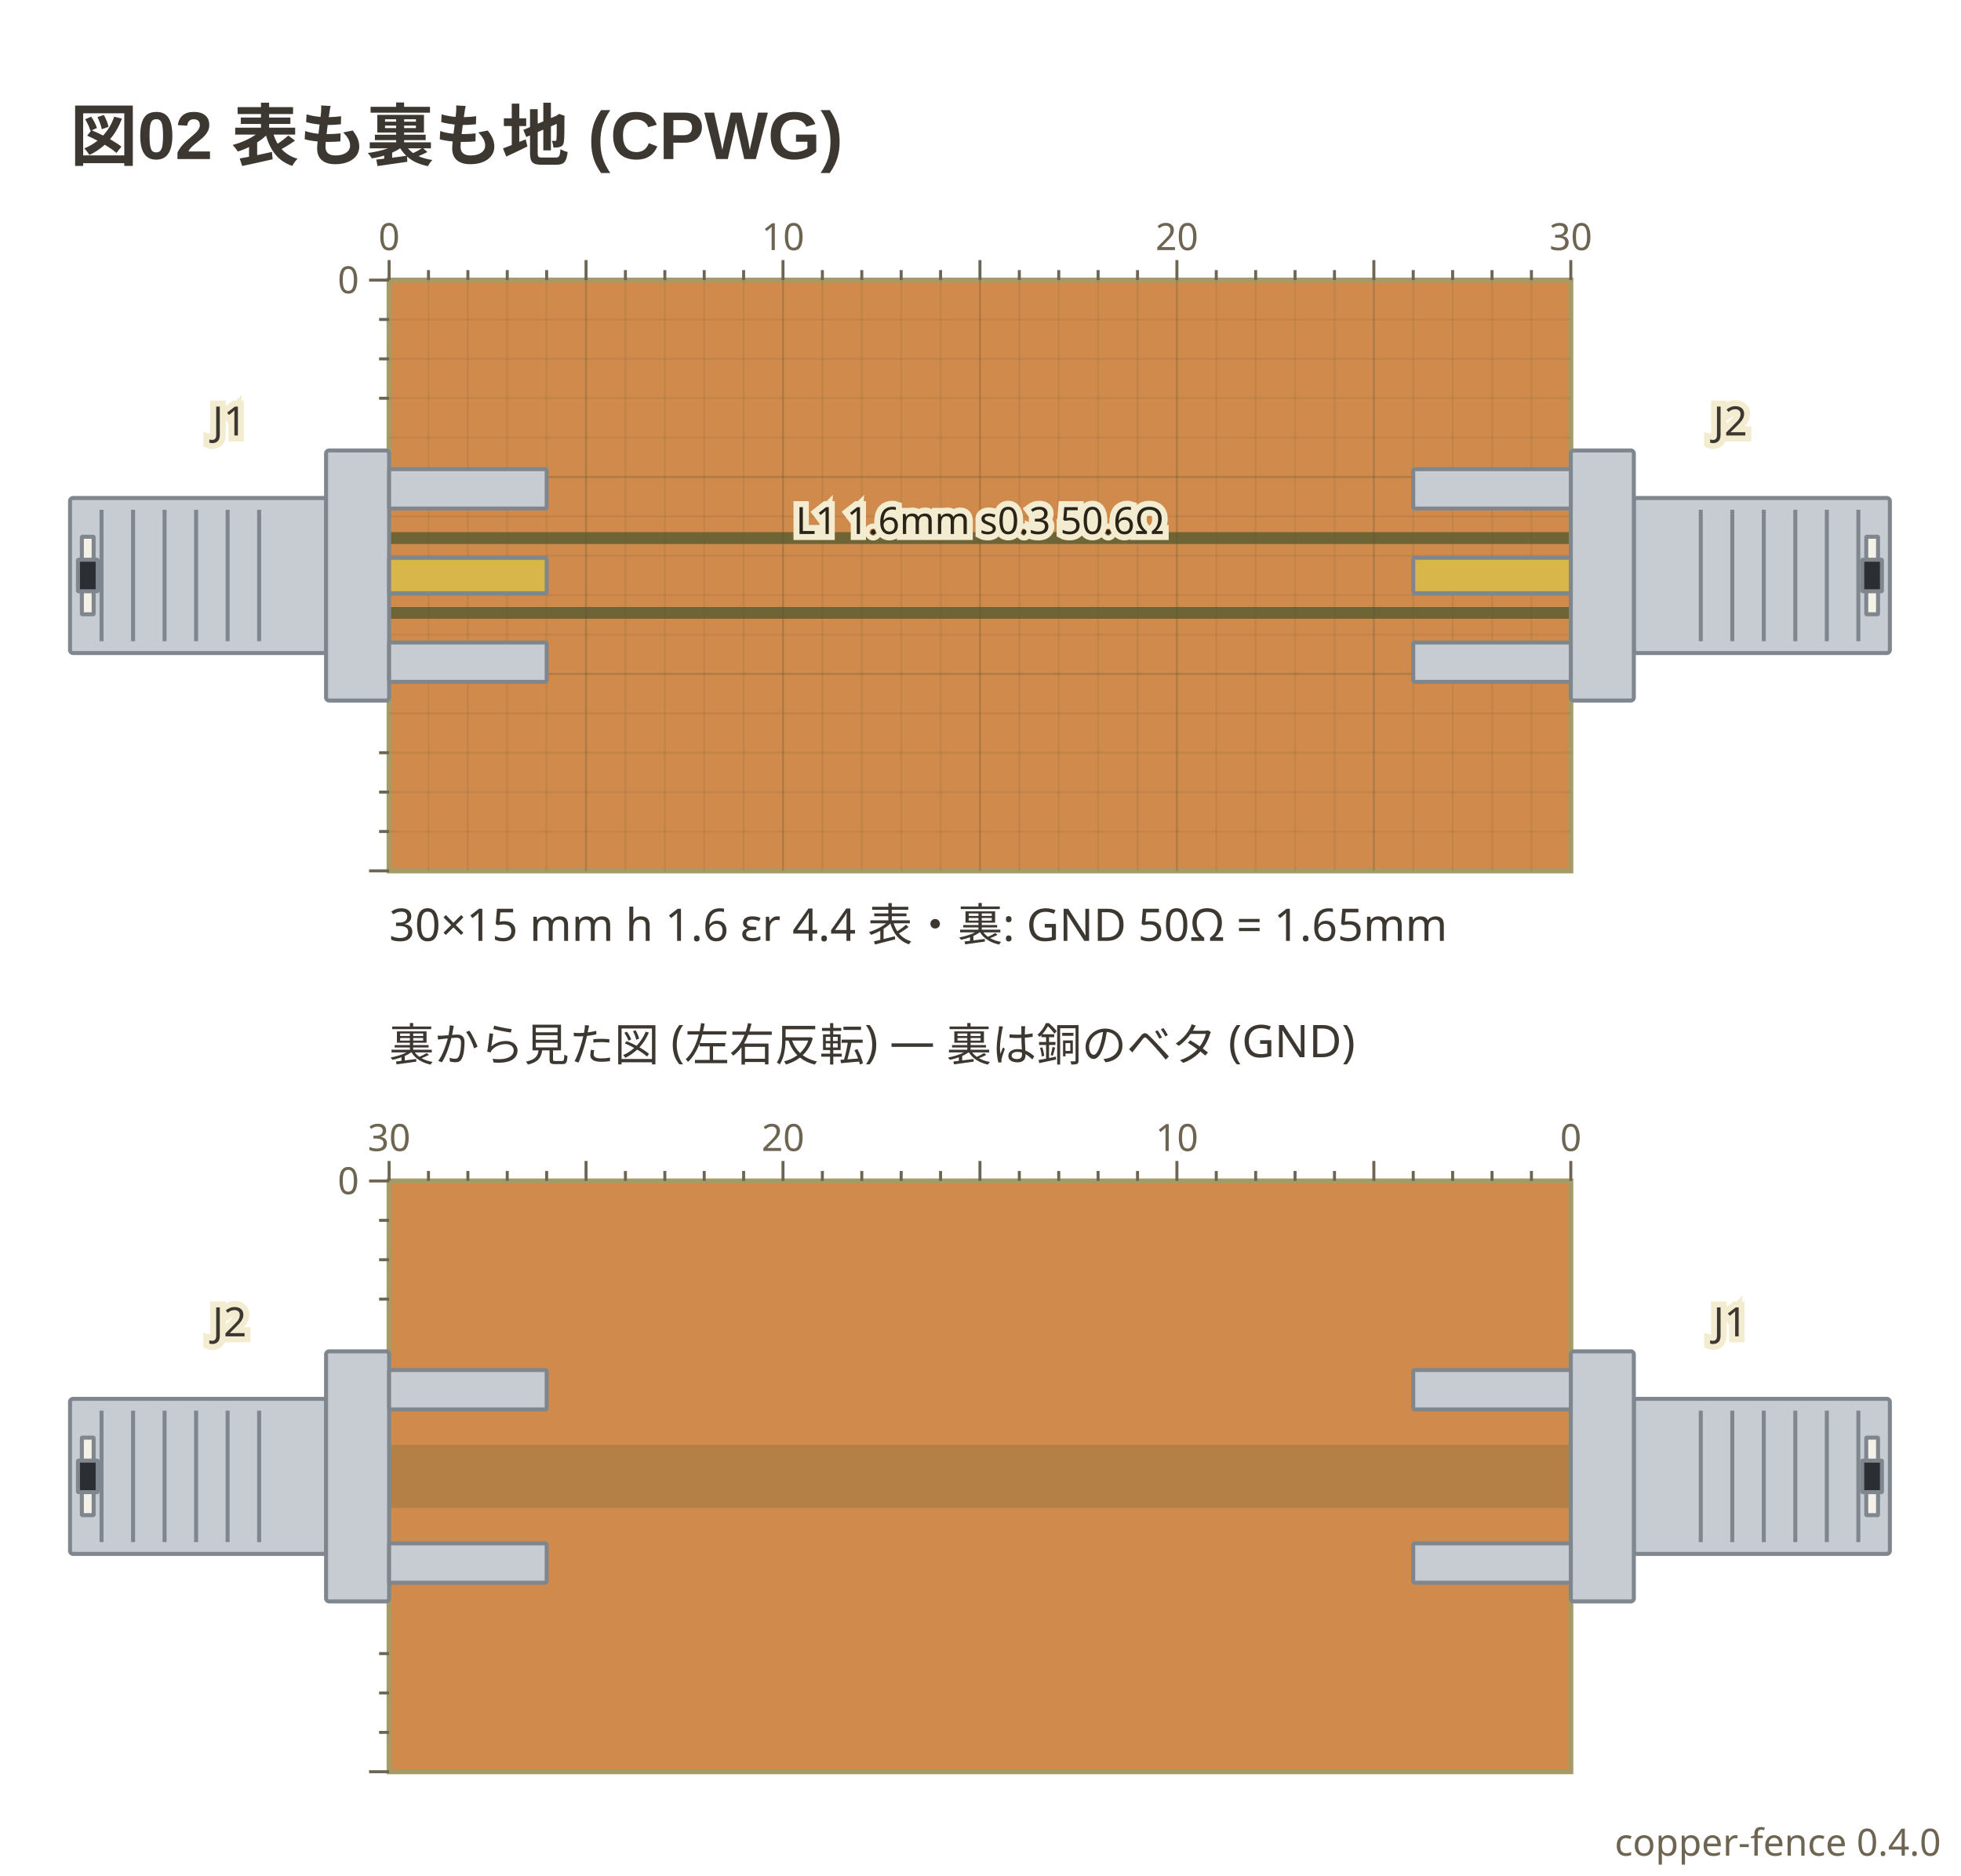
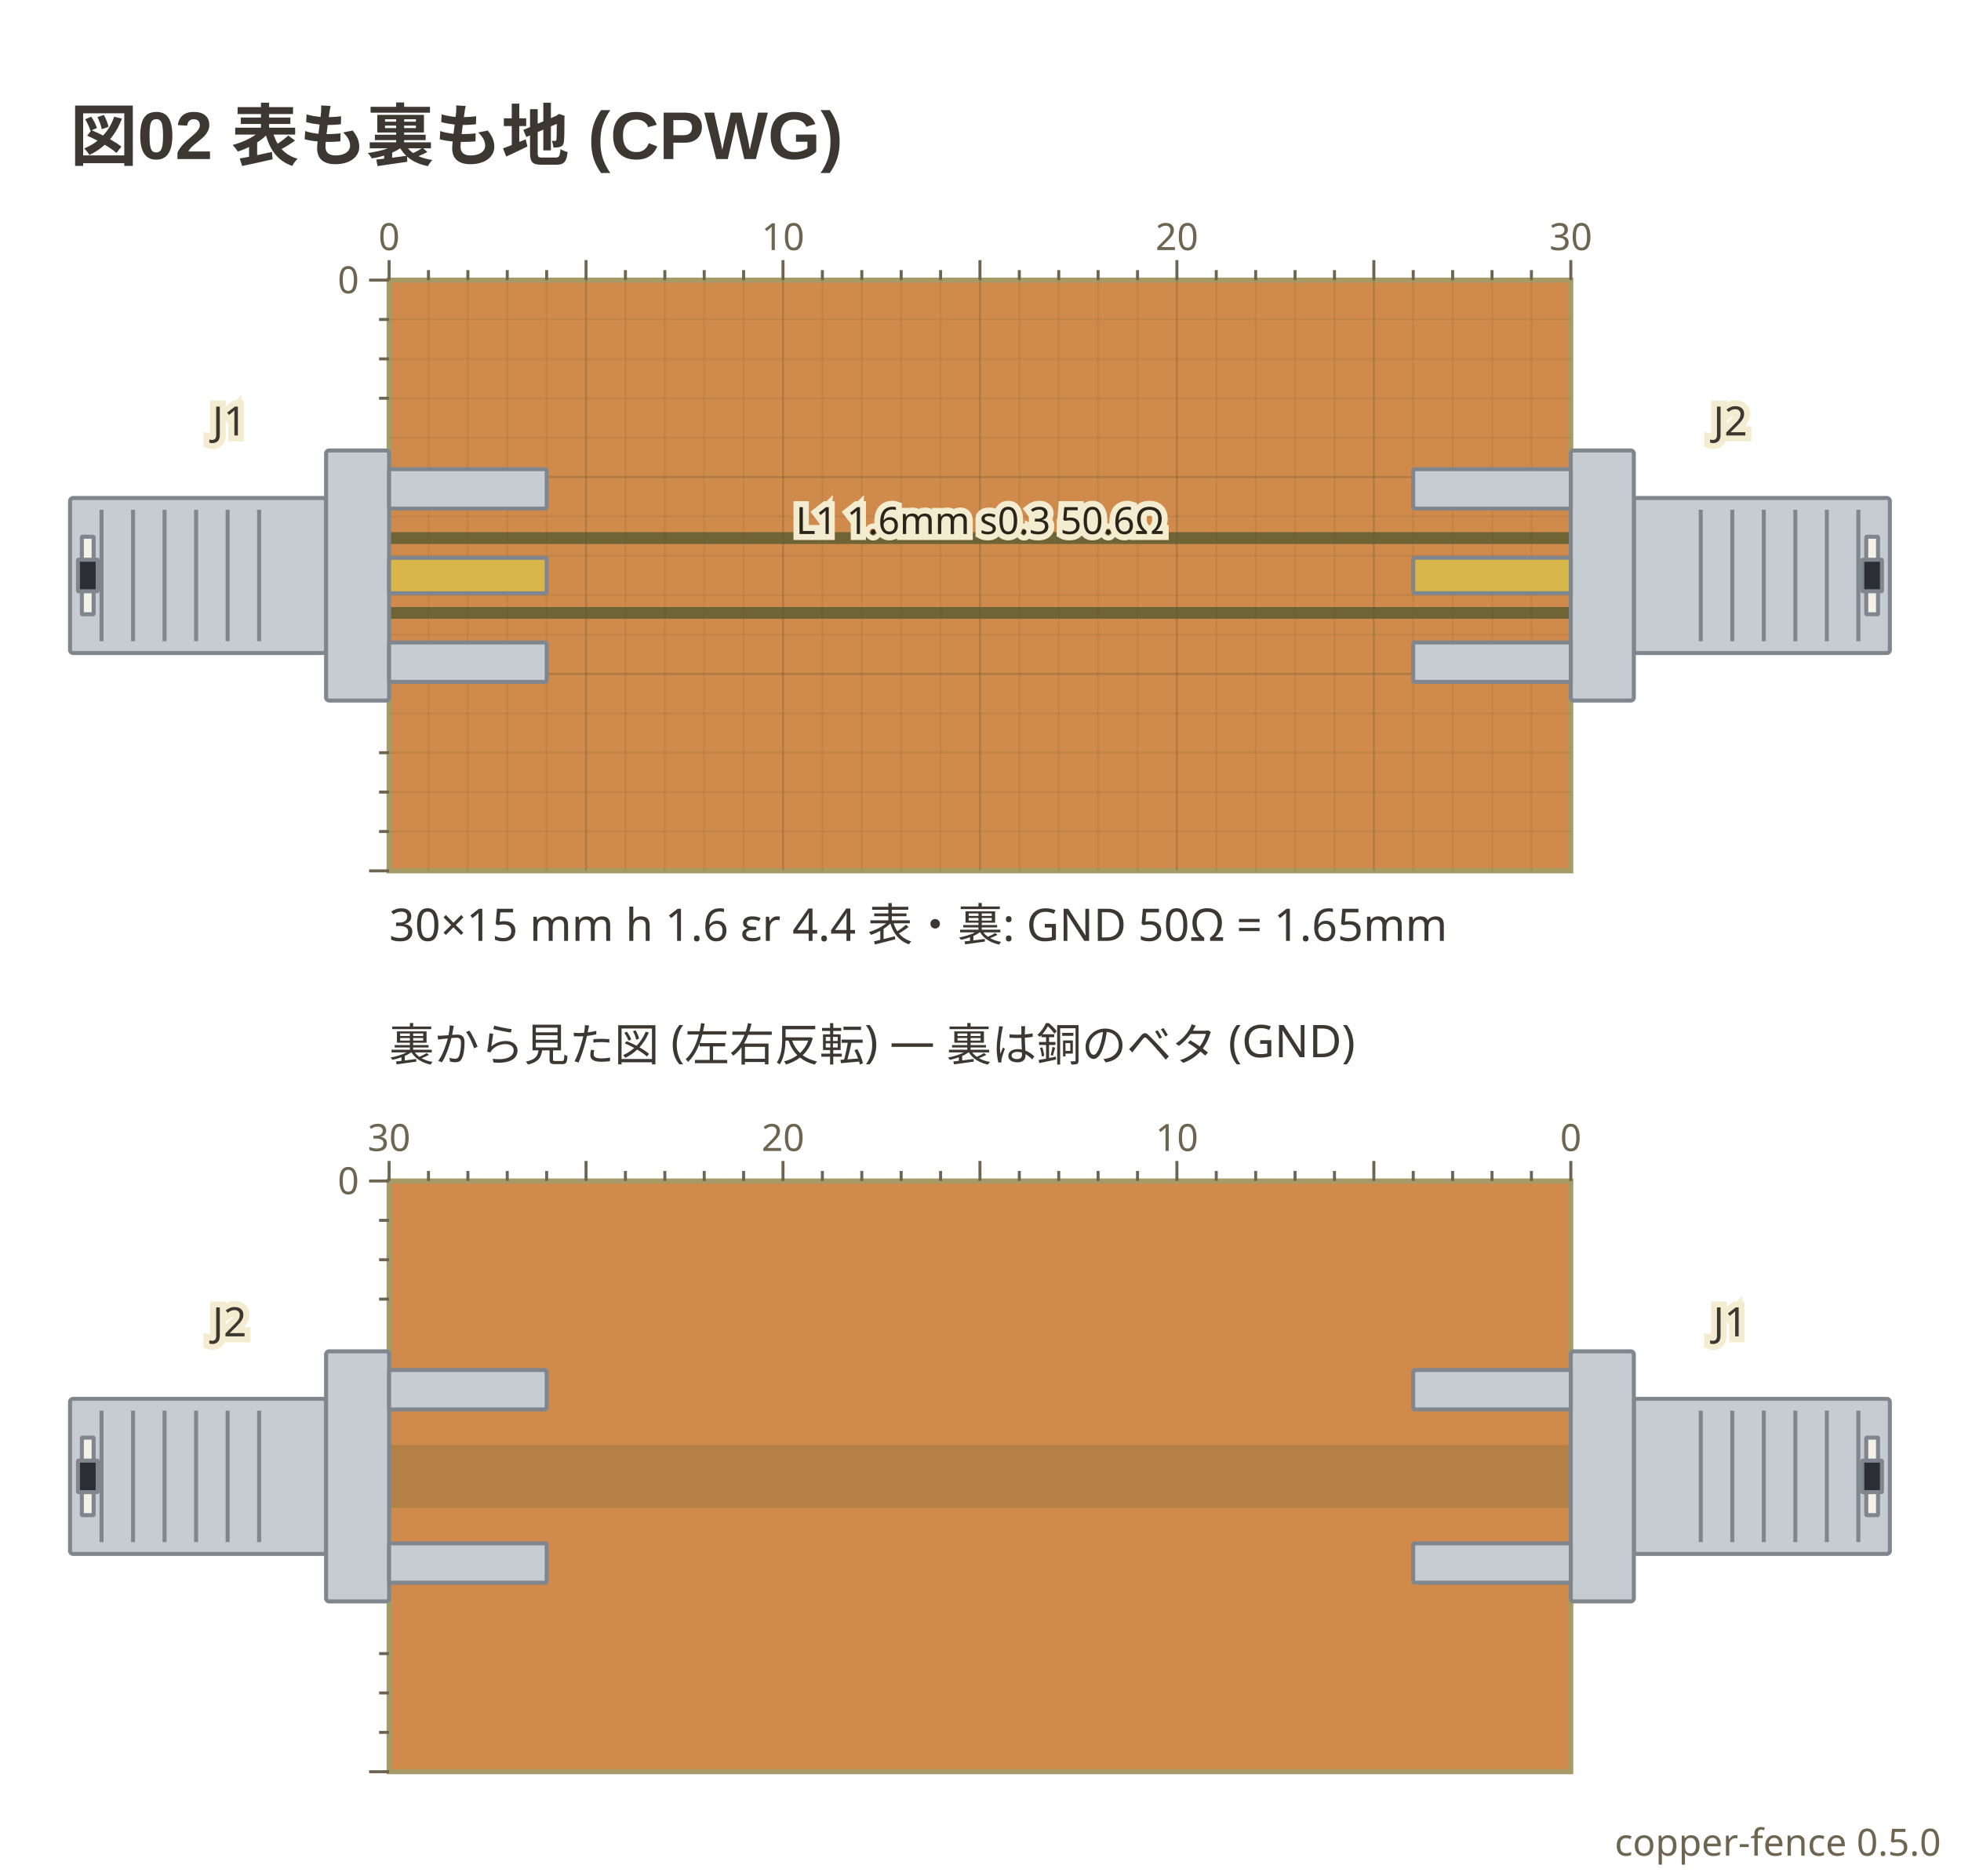
- <svg xmlns="http://www.w3.org/2000/svg" viewBox="0 0 392 375" width="392" height="375" data-copper-fence="0.4.0" role="img">
+ <svg xmlns="http://www.w3.org/2000/svg" viewBox="0 0 392 375" width="392" height="375" data-copper-fence="0.5.0" role="img">
  <text x="14" y="32" text-anchor="start" font-family="'Segoe UI', 'Helvetica Neue', Arial, 'Noto Sans', 'Hiragino Sans', 'Yu Gothic UI', 'Noto Sans CJK JP', sans-serif" fill="#3c3730" font-size="13.5" font-weight="600">図02 表も裏も地 (CPWG)</text>
  <rect x="77.78" y="56" width="236.22" height="118.11" fill="#d08b4c" stroke="#a69b66" stroke-width="1" />
  <rect x="75.42" y="106.39" width="240.94" height="17.32" fill="#6f6436" />
  <g data-net="L1" fill="#d08b4c">
    <rect x="77.78" y="108.76" width="236.22" height="12.6" />
  </g>
  <g stroke="#5c5230" stroke-width="0.4">
    <line x1="85.65" y1="56" x2="85.65" y2="174.11" stroke-opacity="0.12" />
    <line x1="93.53" y1="56" x2="93.53" y2="174.11" stroke-opacity="0.12" />
    <line x1="101.4" y1="56" x2="101.4" y2="174.11" stroke-opacity="0.12" />
    <line x1="109.28" y1="56" x2="109.28" y2="174.11" stroke-opacity="0.12" />
    <line x1="117.15" y1="56" x2="117.15" y2="174.11" stroke-opacity="0.28" />
    <line x1="125.02" y1="56" x2="125.02" y2="174.11" stroke-opacity="0.12" />
    <line x1="132.9" y1="56" x2="132.9" y2="174.11" stroke-opacity="0.12" />
    <line x1="140.77" y1="56" x2="140.77" y2="174.11" stroke-opacity="0.12" />
    <line x1="148.65" y1="56" x2="148.65" y2="174.11" stroke-opacity="0.12" />
    <line x1="156.52" y1="56" x2="156.52" y2="174.11" stroke-opacity="0.28" />
    <line x1="164.39" y1="56" x2="164.39" y2="174.11" stroke-opacity="0.12" />
    <line x1="172.27" y1="56" x2="172.27" y2="174.11" stroke-opacity="0.12" />
    <line x1="180.14" y1="56" x2="180.14" y2="174.11" stroke-opacity="0.12" />
    <line x1="188.02" y1="56" x2="188.02" y2="174.11" stroke-opacity="0.12" />
    <line x1="195.89" y1="56" x2="195.89" y2="174.11" stroke-opacity="0.28" />
    <line x1="203.76" y1="56" x2="203.76" y2="174.11" stroke-opacity="0.12" />
    <line x1="211.64" y1="56" x2="211.64" y2="174.11" stroke-opacity="0.12" />
    <line x1="219.51" y1="56" x2="219.51" y2="174.11" stroke-opacity="0.12" />
    <line x1="227.39" y1="56" x2="227.39" y2="174.11" stroke-opacity="0.12" />
    <line x1="235.26" y1="56" x2="235.26" y2="174.11" stroke-opacity="0.28" />
    <line x1="243.13" y1="56" x2="243.13" y2="174.11" stroke-opacity="0.12" />
    <line x1="251.01" y1="56" x2="251.01" y2="174.11" stroke-opacity="0.12" />
    <line x1="258.88" y1="56" x2="258.88" y2="174.11" stroke-opacity="0.12" />
    <line x1="266.76" y1="56" x2="266.76" y2="174.11" stroke-opacity="0.12" />
    <line x1="274.63" y1="56" x2="274.63" y2="174.11" stroke-opacity="0.28" />
    <line x1="282.5" y1="56" x2="282.5" y2="174.11" stroke-opacity="0.12" />
    <line x1="290.38" y1="56" x2="290.38" y2="174.11" stroke-opacity="0.12" />
    <line x1="298.25" y1="56" x2="298.25" y2="174.11" stroke-opacity="0.12" />
    <line x1="306.13" y1="56" x2="306.13" y2="174.11" stroke-opacity="0.12" />
    <line x1="77.78" y1="63.87" x2="314" y2="63.87" stroke-opacity="0.12" />
    <line x1="77.78" y1="71.75" x2="314" y2="71.75" stroke-opacity="0.12" />
    <line x1="77.78" y1="79.62" x2="314" y2="79.62" stroke-opacity="0.12" />
    <line x1="77.78" y1="87.5" x2="314" y2="87.5" stroke-opacity="0.12" />
    <line x1="77.78" y1="95.37" x2="314" y2="95.37" stroke-opacity="0.28" />
    <line x1="77.78" y1="103.24" x2="314" y2="103.24" stroke-opacity="0.12" />
    <line x1="77.78" y1="111.12" x2="314" y2="111.12" stroke-opacity="0.12" />
    <line x1="77.78" y1="118.99" x2="314" y2="118.99" stroke-opacity="0.12" />
    <line x1="77.78" y1="126.87" x2="314" y2="126.87" stroke-opacity="0.12" />
    <line x1="77.78" y1="134.74" x2="314" y2="134.74" stroke-opacity="0.28" />
    <line x1="77.78" y1="142.61" x2="314" y2="142.61" stroke-opacity="0.12" />
    <line x1="77.78" y1="150.49" x2="314" y2="150.49" stroke-opacity="0.12" />
    <line x1="77.78" y1="158.36" x2="314" y2="158.36" stroke-opacity="0.12" />
    <line x1="77.78" y1="166.24" x2="314" y2="166.24" stroke-opacity="0.12" />
  </g>
  <g data-part="J1" transform="translate(77.78 115.06) rotate(0)">
    <rect x="-63.78" y="-15.5" width="51.18" height="31" rx="0.6" fill="#c7ccd3" stroke="#7f868d" stroke-width="0.8" />
    <line x1="-57.48" y1="-13.14" x2="-57.48" y2="13.14" stroke="#7f868d" stroke-width="0.8" />
    <line x1="-51.18" y1="-13.14" x2="-51.18" y2="13.14" stroke="#7f868d" stroke-width="0.8" />
    <line x1="-44.88" y1="-13.14" x2="-44.88" y2="13.14" stroke="#7f868d" stroke-width="0.8" />
    <line x1="-38.58" y1="-13.14" x2="-38.58" y2="13.14" stroke="#7f868d" stroke-width="0.8" />
    <line x1="-32.28" y1="-13.14" x2="-32.28" y2="13.14" stroke="#7f868d" stroke-width="0.8" />
    <line x1="-25.98" y1="-13.14" x2="-25.98" y2="13.14" stroke="#7f868d" stroke-width="0.8" />
    <rect x="-61.42" y="-7.75" width="2.36" height="15.5" rx="0.1" fill="#f4f1e6" stroke="#7f868d" stroke-width="0.8" />
    <rect x="-62.2" y="-3.15" width="3.94" height="6.3" rx="0.1" fill="#2b2f33" stroke="#7f868d" stroke-width="0.8" />
    <rect x="-12.6" y="-25" width="12.6" height="50" rx="0.6" fill="#c7ccd3" stroke="#7f868d" stroke-width="0.8" />
    <rect x="0" y="-21.26" width="31.5" height="7.87" rx="0.3" fill="#c7ccd3" stroke="#7f868d" stroke-width="0.8" />
    <rect x="0" y="13.39" width="31.5" height="7.87" rx="0.3" fill="#c7ccd3" stroke="#7f868d" stroke-width="0.8" />
    <rect x="0" y="-3.54" width="31.5" height="7.09" rx="0.3" fill="#d8b64a" stroke="#7f868d" stroke-width="0.8" />
  </g>
  <g data-part="J2" transform="translate(314 115.06) rotate(180)">
    <rect x="-63.78" y="-15.5" width="51.18" height="31" rx="0.6" fill="#c7ccd3" stroke="#7f868d" stroke-width="0.8" />
    <line x1="-57.48" y1="-13.14" x2="-57.48" y2="13.14" stroke="#7f868d" stroke-width="0.8" />
    <line x1="-51.18" y1="-13.14" x2="-51.18" y2="13.14" stroke="#7f868d" stroke-width="0.8" />
    <line x1="-44.88" y1="-13.14" x2="-44.88" y2="13.14" stroke="#7f868d" stroke-width="0.8" />
    <line x1="-38.58" y1="-13.14" x2="-38.58" y2="13.14" stroke="#7f868d" stroke-width="0.8" />
    <line x1="-32.28" y1="-13.14" x2="-32.28" y2="13.14" stroke="#7f868d" stroke-width="0.8" />
    <line x1="-25.98" y1="-13.14" x2="-25.98" y2="13.14" stroke="#7f868d" stroke-width="0.8" />
    <rect x="-61.42" y="-7.75" width="2.36" height="15.5" rx="0.1" fill="#f4f1e6" stroke="#7f868d" stroke-width="0.8" />
    <rect x="-62.2" y="-3.15" width="3.94" height="6.3" rx="0.1" fill="#2b2f33" stroke="#7f868d" stroke-width="0.8" />
    <rect x="-12.6" y="-25" width="12.6" height="50" rx="0.6" fill="#c7ccd3" stroke="#7f868d" stroke-width="0.8" />
    <rect x="0" y="-21.26" width="31.5" height="7.87" rx="0.3" fill="#c7ccd3" stroke="#7f868d" stroke-width="0.8" />
    <rect x="0" y="13.39" width="31.5" height="7.87" rx="0.3" fill="#c7ccd3" stroke="#7f868d" stroke-width="0.8" />
    <rect x="0" y="-3.54" width="31.5" height="7.09" rx="0.3" fill="#d8b64a" stroke="#7f868d" stroke-width="0.8" />
  </g>
  <text x="195.89" y="106.76" text-anchor="middle" font-family="ui-sans-serif, system-ui, sans-serif" stroke="#f3ecd0" stroke-width="2.4" paint-order="stroke" fill="#2a2418" font-size="7.5">L1 1.6mm s0.3 50.6Ω</text>
  <text x="45.89" y="87.06" text-anchor="middle" font-family="ui-sans-serif, system-ui, sans-serif" stroke="#f3ecd0" stroke-width="2.4" paint-order="stroke" fill="#3c3730" font-size="8.1">J1</text>
  <text x="345.89" y="87.06" text-anchor="middle" font-family="ui-sans-serif, system-ui, sans-serif" stroke="#f3ecd0" stroke-width="2.4" paint-order="stroke" fill="#3c3730" font-size="8.1">J2</text>
  <g stroke="#6d6552" stroke-width="0.6">
    <line x1="77.78" y1="52" x2="77.78" y2="56" />
    <text x="77.78" y="50" text-anchor="middle" font-family="ui-sans-serif, system-ui, sans-serif" fill="#6d6552" font-size="7.5" stroke="none">0</text>
    <line x1="85.65" y1="54" x2="85.65" y2="56" />
    <line x1="93.53" y1="54" x2="93.53" y2="56" />
    <line x1="101.4" y1="54" x2="101.4" y2="56" />
    <line x1="109.28" y1="54" x2="109.28" y2="56" />
    <line x1="117.15" y1="52" x2="117.15" y2="56" />
    <line x1="125.02" y1="54" x2="125.02" y2="56" />
    <line x1="132.9" y1="54" x2="132.9" y2="56" />
    <line x1="140.77" y1="54" x2="140.77" y2="56" />
    <line x1="148.65" y1="54" x2="148.65" y2="56" />
    <line x1="156.52" y1="52" x2="156.52" y2="56" />
    <text x="156.52" y="50" text-anchor="middle" font-family="ui-sans-serif, system-ui, sans-serif" fill="#6d6552" font-size="7.5" stroke="none">10</text>
    <line x1="164.39" y1="54" x2="164.39" y2="56" />
    <line x1="172.27" y1="54" x2="172.27" y2="56" />
    <line x1="180.14" y1="54" x2="180.14" y2="56" />
    <line x1="188.02" y1="54" x2="188.02" y2="56" />
    <line x1="195.89" y1="52" x2="195.89" y2="56" />
    <line x1="203.76" y1="54" x2="203.76" y2="56" />
    <line x1="211.64" y1="54" x2="211.64" y2="56" />
    <line x1="219.51" y1="54" x2="219.51" y2="56" />
    <line x1="227.39" y1="54" x2="227.39" y2="56" />
    <line x1="235.26" y1="52" x2="235.26" y2="56" />
    <text x="235.26" y="50" text-anchor="middle" font-family="ui-sans-serif, system-ui, sans-serif" fill="#6d6552" font-size="7.5" stroke="none">20</text>
    <line x1="243.13" y1="54" x2="243.13" y2="56" />
    <line x1="251.01" y1="54" x2="251.01" y2="56" />
    <line x1="258.88" y1="54" x2="258.88" y2="56" />
    <line x1="266.76" y1="54" x2="266.76" y2="56" />
    <line x1="274.63" y1="52" x2="274.63" y2="56" />
    <line x1="282.5" y1="54" x2="282.5" y2="56" />
    <line x1="290.38" y1="54" x2="290.38" y2="56" />
    <line x1="298.25" y1="54" x2="298.25" y2="56" />
    <line x1="306.13" y1="54" x2="306.13" y2="56" />
    <line x1="314" y1="52" x2="314" y2="56" />
    <text x="314" y="50" text-anchor="middle" font-family="ui-sans-serif, system-ui, sans-serif" fill="#6d6552" font-size="7.5" stroke="none">30</text>
    <line x1="73.78" y1="56" x2="77.78" y2="56" />
    <text x="71.78" y="58.63" text-anchor="end" font-family="ui-sans-serif, system-ui, sans-serif" fill="#6d6552" font-size="7.5" stroke="none">0</text>
    <line x1="75.78" y1="63.87" x2="77.78" y2="63.87" />
    <line x1="75.78" y1="71.75" x2="77.78" y2="71.75" />
    <line x1="75.78" y1="79.62" x2="77.78" y2="79.62" />
    <line x1="75.78" y1="150.49" x2="77.78" y2="150.49" />
    <line x1="75.78" y1="158.36" x2="77.78" y2="158.36" />
    <line x1="75.78" y1="166.24" x2="77.78" y2="166.24" />
    <line x1="73.78" y1="174.11" x2="77.78" y2="174.11" />
  </g>
  <text x="77.78" y="188.11" text-anchor="start" font-family="ui-sans-serif, system-ui, sans-serif" fill="#3c3730" font-size="9">30×15 mm  h 1.6  εr 4.4  表・裏: GND   50Ω = 1.65mm</text>
  <text x="77.78" y="212.11" text-anchor="start" font-family="ui-sans-serif, system-ui, sans-serif" fill="#3c3730" font-size="9">裏から見た図 (左右反転) — 裏は銅のベタ (GND)</text>
  <rect x="77.78" y="236.11" width="236.22" height="118.11" fill="#d08b4c" stroke="#a69b66" stroke-width="1" />
  <g opacity="0.28" fill="#6f6436">
    <rect x="77.78" y="288.87" width="236.22" height="12.6" />
  </g>
  <g transform="translate(314 295.17) scale(-1 1) rotate(0)">
    <rect x="-63.78" y="-15.5" width="51.18" height="31" rx="0.6" fill="#c7ccd3" stroke="#7f868d" stroke-width="0.8" />
    <line x1="-57.48" y1="-13.14" x2="-57.48" y2="13.14" stroke="#7f868d" stroke-width="0.8" />
    <line x1="-51.18" y1="-13.14" x2="-51.18" y2="13.14" stroke="#7f868d" stroke-width="0.8" />
    <line x1="-44.88" y1="-13.14" x2="-44.88" y2="13.14" stroke="#7f868d" stroke-width="0.8" />
    <line x1="-38.58" y1="-13.14" x2="-38.58" y2="13.14" stroke="#7f868d" stroke-width="0.8" />
    <line x1="-32.28" y1="-13.14" x2="-32.28" y2="13.14" stroke="#7f868d" stroke-width="0.8" />
    <line x1="-25.98" y1="-13.14" x2="-25.98" y2="13.14" stroke="#7f868d" stroke-width="0.8" />
    <rect x="-61.42" y="-7.75" width="2.36" height="15.5" rx="0.1" fill="#f4f1e6" stroke="#7f868d" stroke-width="0.8" />
    <rect x="-62.2" y="-3.15" width="3.94" height="6.3" rx="0.1" fill="#2b2f33" stroke="#7f868d" stroke-width="0.8" />
    <rect x="-12.6" y="-25" width="12.6" height="50" rx="0.6" fill="#c7ccd3" stroke="#7f868d" stroke-width="0.8" />
    <rect x="0" y="-21.26" width="31.5" height="7.87" rx="0.3" fill="#c7ccd3" stroke="#7f868d" stroke-width="0.8" />
    <rect x="0" y="13.39" width="31.5" height="7.87" rx="0.3" fill="#c7ccd3" stroke="#7f868d" stroke-width="0.8" />
  </g>
  <text x="345.89" y="267.17" text-anchor="middle" font-family="ui-sans-serif, system-ui, sans-serif" stroke="#f3ecd0" stroke-width="2.4" paint-order="stroke" fill="#3c3730" font-size="8.1">J1</text>
  <g transform="translate(77.78 295.17) scale(-1 1) rotate(180)">
    <rect x="-63.78" y="-15.5" width="51.18" height="31" rx="0.6" fill="#c7ccd3" stroke="#7f868d" stroke-width="0.8" />
    <line x1="-57.48" y1="-13.14" x2="-57.48" y2="13.14" stroke="#7f868d" stroke-width="0.8" />
    <line x1="-51.18" y1="-13.14" x2="-51.18" y2="13.14" stroke="#7f868d" stroke-width="0.8" />
    <line x1="-44.88" y1="-13.14" x2="-44.88" y2="13.14" stroke="#7f868d" stroke-width="0.8" />
    <line x1="-38.58" y1="-13.14" x2="-38.58" y2="13.14" stroke="#7f868d" stroke-width="0.8" />
    <line x1="-32.28" y1="-13.14" x2="-32.28" y2="13.14" stroke="#7f868d" stroke-width="0.8" />
    <line x1="-25.98" y1="-13.14" x2="-25.98" y2="13.14" stroke="#7f868d" stroke-width="0.8" />
    <rect x="-61.42" y="-7.75" width="2.36" height="15.5" rx="0.1" fill="#f4f1e6" stroke="#7f868d" stroke-width="0.8" />
    <rect x="-62.2" y="-3.15" width="3.94" height="6.3" rx="0.1" fill="#2b2f33" stroke="#7f868d" stroke-width="0.8" />
    <rect x="-12.6" y="-25" width="12.6" height="50" rx="0.6" fill="#c7ccd3" stroke="#7f868d" stroke-width="0.8" />
    <rect x="0" y="-21.26" width="31.5" height="7.87" rx="0.3" fill="#c7ccd3" stroke="#7f868d" stroke-width="0.8" />
    <rect x="0" y="13.39" width="31.5" height="7.87" rx="0.3" fill="#c7ccd3" stroke="#7f868d" stroke-width="0.8" />
  </g>
  <text x="45.89" y="267.17" text-anchor="middle" font-family="ui-sans-serif, system-ui, sans-serif" stroke="#f3ecd0" stroke-width="2.4" paint-order="stroke" fill="#3c3730" font-size="8.1">J2</text>
  <g stroke="#6d6552" stroke-width="0.6">
    <line x1="314" y1="232.11" x2="314" y2="236.11" />
    <text x="314" y="230.11" text-anchor="middle" font-family="ui-sans-serif, system-ui, sans-serif" fill="#6d6552" font-size="7.5" stroke="none">0</text>
    <line x1="306.13" y1="234.11" x2="306.13" y2="236.11" />
    <line x1="298.25" y1="234.11" x2="298.25" y2="236.11" />
    <line x1="290.38" y1="234.11" x2="290.38" y2="236.11" />
    <line x1="282.5" y1="234.11" x2="282.5" y2="236.11" />
    <line x1="274.63" y1="232.11" x2="274.63" y2="236.11" />
    <line x1="266.76" y1="234.11" x2="266.76" y2="236.11" />
    <line x1="258.88" y1="234.11" x2="258.88" y2="236.11" />
    <line x1="251.01" y1="234.11" x2="251.01" y2="236.11" />
    <line x1="243.13" y1="234.11" x2="243.13" y2="236.11" />
    <line x1="235.26" y1="232.11" x2="235.26" y2="236.11" />
    <text x="235.26" y="230.11" text-anchor="middle" font-family="ui-sans-serif, system-ui, sans-serif" fill="#6d6552" font-size="7.5" stroke="none">10</text>
    <line x1="227.39" y1="234.11" x2="227.39" y2="236.11" />
    <line x1="219.51" y1="234.11" x2="219.51" y2="236.11" />
    <line x1="211.64" y1="234.11" x2="211.64" y2="236.11" />
    <line x1="203.76" y1="234.11" x2="203.76" y2="236.11" />
    <line x1="195.89" y1="232.11" x2="195.89" y2="236.11" />
    <line x1="188.02" y1="234.11" x2="188.02" y2="236.11" />
    <line x1="180.14" y1="234.11" x2="180.14" y2="236.11" />
    <line x1="172.27" y1="234.11" x2="172.27" y2="236.11" />
    <line x1="164.39" y1="234.11" x2="164.39" y2="236.11" />
    <line x1="156.52" y1="232.11" x2="156.52" y2="236.11" />
    <text x="156.52" y="230.11" text-anchor="middle" font-family="ui-sans-serif, system-ui, sans-serif" fill="#6d6552" font-size="7.5" stroke="none">20</text>
    <line x1="148.65" y1="234.11" x2="148.65" y2="236.11" />
    <line x1="140.77" y1="234.11" x2="140.77" y2="236.11" />
    <line x1="132.9" y1="234.11" x2="132.9" y2="236.11" />
    <line x1="125.02" y1="234.11" x2="125.02" y2="236.11" />
    <line x1="117.15" y1="232.11" x2="117.15" y2="236.11" />
    <line x1="109.28" y1="234.11" x2="109.28" y2="236.11" />
    <line x1="101.4" y1="234.11" x2="101.4" y2="236.11" />
    <line x1="93.53" y1="234.11" x2="93.53" y2="236.11" />
    <line x1="85.65" y1="234.11" x2="85.65" y2="236.11" />
    <line x1="77.78" y1="232.11" x2="77.78" y2="236.11" />
    <text x="77.78" y="230.11" text-anchor="middle" font-family="ui-sans-serif, system-ui, sans-serif" fill="#6d6552" font-size="7.5" stroke="none">30</text>
    <line x1="73.78" y1="236.11" x2="77.78" y2="236.11" />
    <text x="71.78" y="238.74" text-anchor="end" font-family="ui-sans-serif, system-ui, sans-serif" fill="#6d6552" font-size="7.5" stroke="none">0</text>
    <line x1="75.78" y1="243.98" x2="77.78" y2="243.98" />
    <line x1="75.78" y1="251.86" x2="77.78" y2="251.86" />
    <line x1="75.78" y1="259.73" x2="77.78" y2="259.73" />
    <line x1="75.78" y1="330.6" x2="77.78" y2="330.6" />
    <line x1="75.78" y1="338.47" x2="77.78" y2="338.47" />
    <line x1="75.78" y1="346.35" x2="77.78" y2="346.35" />
    <line x1="73.78" y1="354.22" x2="77.78" y2="354.22" />
  </g>
-   <text x="388" y="371" text-anchor="end" font-family="ui-sans-serif, system-ui, sans-serif" fill="#6d6552" font-size="7.5">copper-fence 0.4.0</text>
+   <text x="388" y="371" text-anchor="end" font-family="ui-sans-serif, system-ui, sans-serif" fill="#6d6552" font-size="7.5">copper-fence 0.5.0</text>
</svg>
